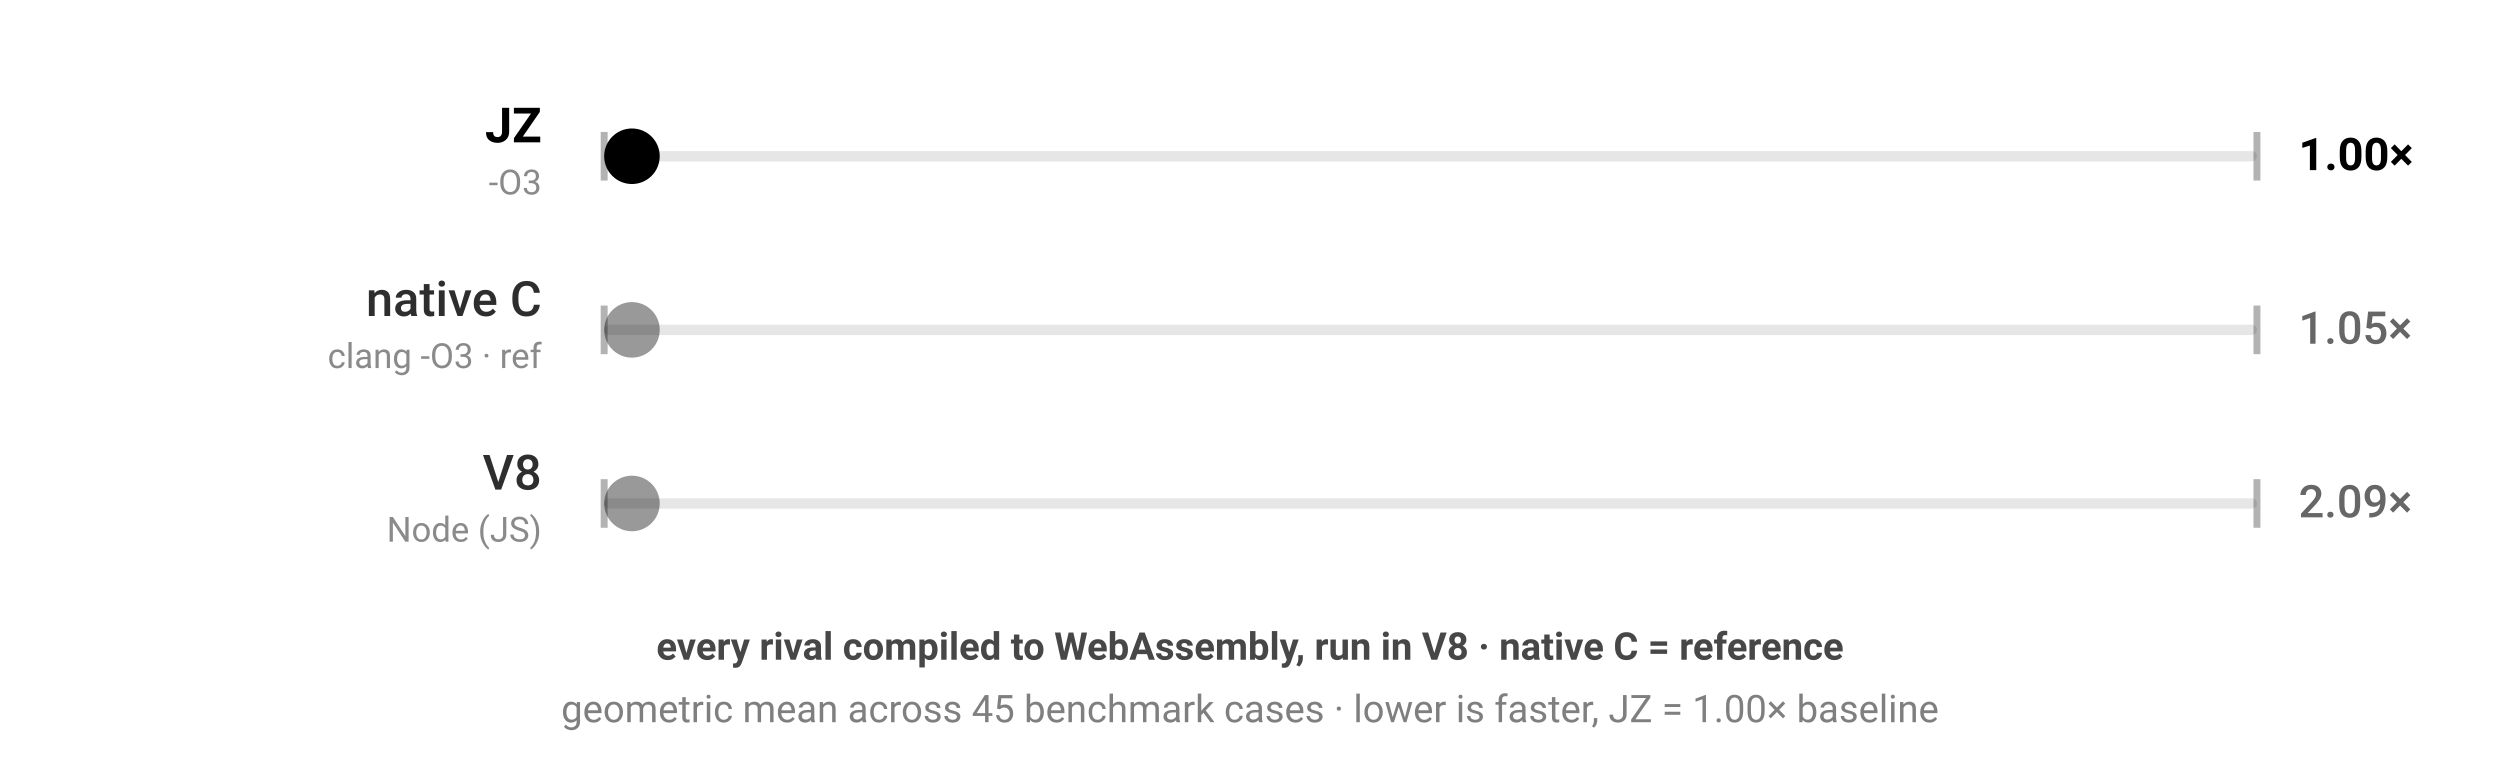
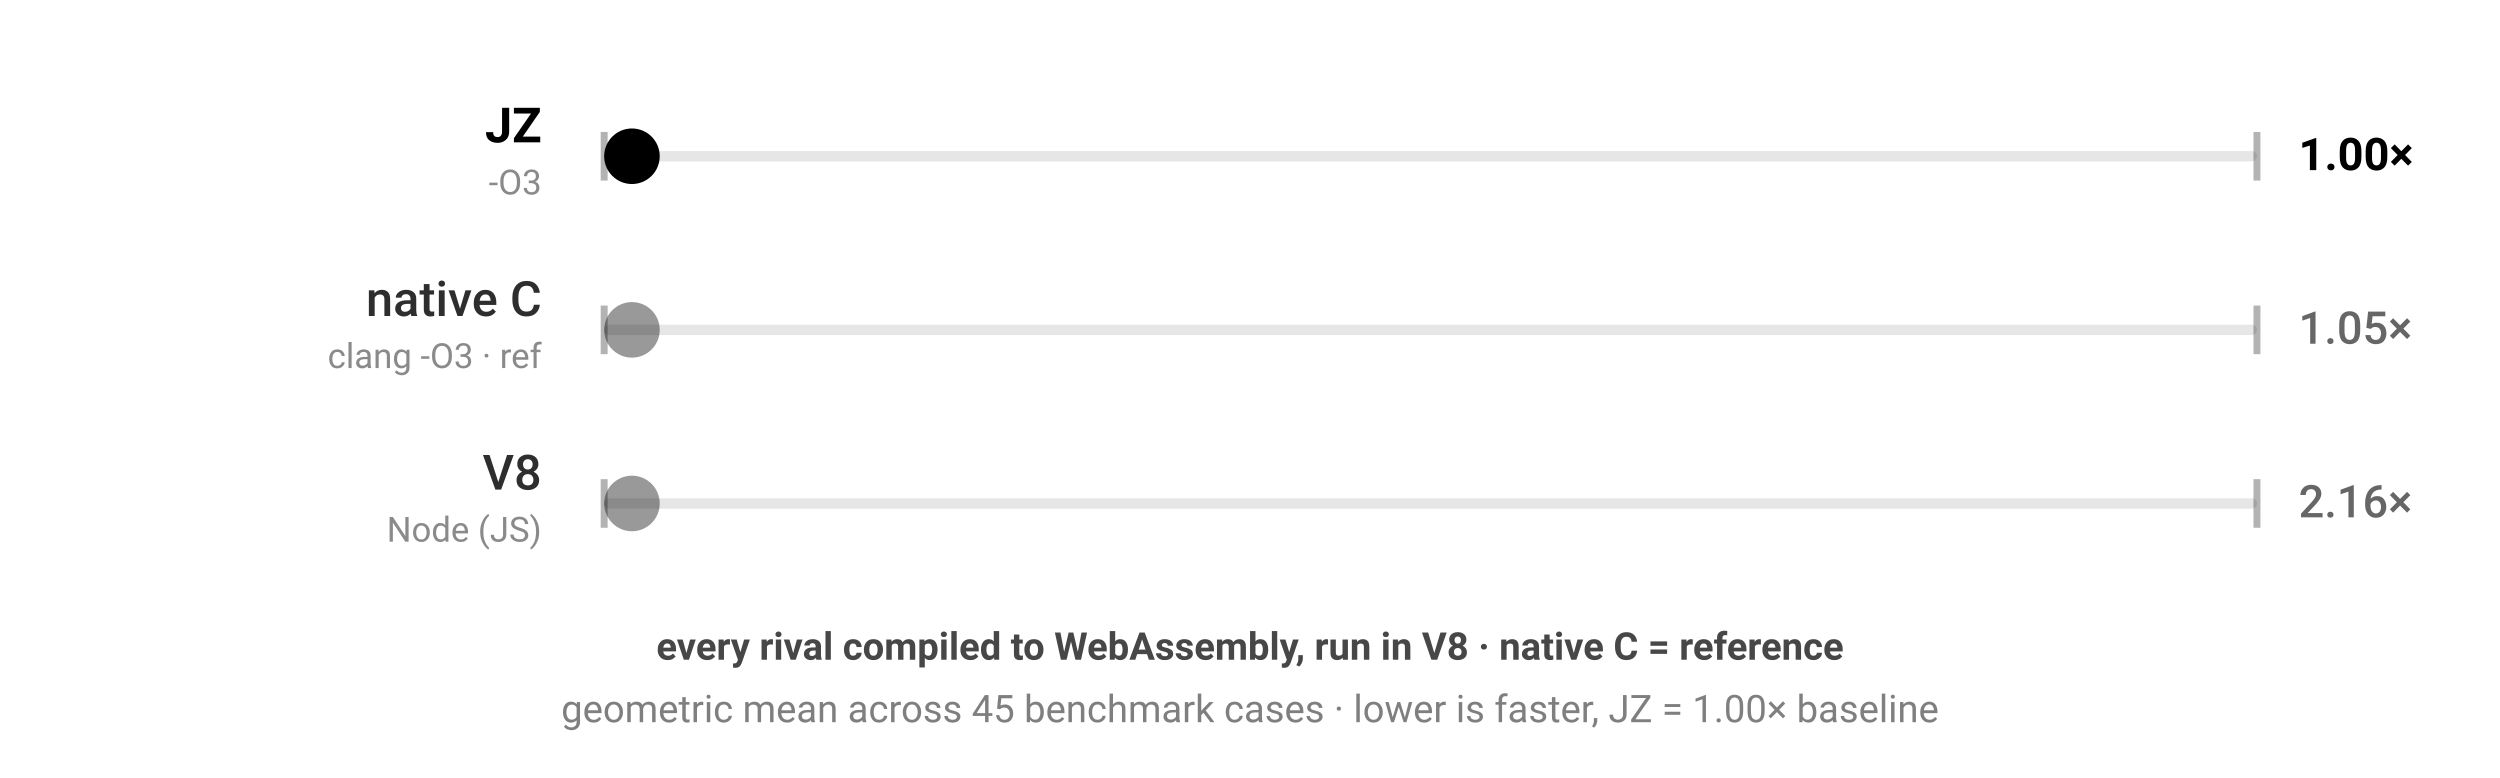
<svg xmlns="http://www.w3.org/2000/svg" viewBox="0 0 720 224" width="720" height="224" style="color-scheme:light dark" role="img" aria-label="JZ benchmark — every rival compiled to WebAssembly, run in V8 · native C = reference; geometric mean across 45 benchmark cases · lower is faster, JZ = 1.00× baseline; each ball's speed is proportional to that engine's geometric-mean runtime across the corpus">
  <g font-family="-apple-system,BlinkMacSystemFont,'Segoe UI',Roboto,sans-serif">
    <rect x="174" y="43.5" width="476" height="3" rx="1.5" fill="currentColor" fill-opacity="0.1" />
    <line x1="174" y1="38" x2="174" y2="52" stroke="currentColor" stroke-opacity="0.3" stroke-width="2" />
    <line x1="650" y1="38" x2="650" y2="52" stroke="currentColor" stroke-opacity="0.3" stroke-width="2" />
    <text x="156" y="41" text-anchor="end" font-size="14" font-weight="700" fill="currentColor" fill-opacity="1">JZ</text>
    <text x="156" y="56" text-anchor="end" font-size="10" fill="currentColor" fill-opacity="0.46">-O3</text>
    <text x="662" y="49" font-size="13" font-weight="700" fill="currentColor" fill-opacity="1">1.00×</text>
    <circle cx="182.0" cy="45" r="8" fill="currentColor" fill-opacity="1">
      <animate attributeName="cx" dur="1.6s" repeatCount="indefinite" calcMode="linear" keyTimes="0;0.5;1" values="182.0;642.0;182.0" begin="-0.00s" />
    </circle>
  </g>
  <g font-family="-apple-system,BlinkMacSystemFont,'Segoe UI',Roboto,sans-serif">
    <rect x="174" y="93.5" width="476" height="3" rx="1.5" fill="currentColor" fill-opacity="0.1" />
    <line x1="174" y1="88" x2="174" y2="102" stroke="currentColor" stroke-opacity="0.3" stroke-width="2" />
    <line x1="650" y1="88" x2="650" y2="102" stroke="currentColor" stroke-opacity="0.3" stroke-width="2" />
    <text x="156" y="91" text-anchor="end" font-size="14" font-weight="500" fill="currentColor" fill-opacity="0.82">native C</text>
    <text x="156" y="106" text-anchor="end" font-size="10" fill="currentColor" fill-opacity="0.46">clang -O3 · ref</text>
    <text x="662" y="99" font-size="13" font-weight="500" fill="currentColor" fill-opacity="0.6">1.05×</text>
    <circle cx="182.0" cy="95" r="8" fill="currentColor" fill-opacity="0.4">
      <animate attributeName="cx" dur="1.68s" repeatCount="indefinite" calcMode="linear" keyTimes="0;0.5;1" values="182.0;642.0;182.0" begin="-0.41s" />
    </circle>
  </g>
  <g font-family="-apple-system,BlinkMacSystemFont,'Segoe UI',Roboto,sans-serif">
    <rect x="174" y="143.5" width="476" height="3" rx="1.5" fill="currentColor" fill-opacity="0.1" />
    <line x1="174" y1="138" x2="174" y2="152" stroke="currentColor" stroke-opacity="0.3" stroke-width="2" />
    <line x1="650" y1="138" x2="650" y2="152" stroke="currentColor" stroke-opacity="0.3" stroke-width="2" />
    <text x="156" y="141" text-anchor="end" font-size="14" font-weight="500" fill="currentColor" fill-opacity="0.82">V8</text>
    <text x="156" y="156" text-anchor="end" font-size="10" fill="currentColor" fill-opacity="0.46">Node (JS)</text>
-     <text x="662" y="149" font-size="13" font-weight="500" fill="currentColor" fill-opacity="0.6">2.09×</text>
+     <text x="662" y="149" font-size="13" font-weight="500" fill="currentColor" fill-opacity="0.6">2.16×</text>
    <circle cx="182.0" cy="145" r="8" fill="currentColor" fill-opacity="0.4">
-       <animate attributeName="cx" dur="3.343s" repeatCount="indefinite" calcMode="linear" keyTimes="0;0.5;1" values="182.0;642.0;182.0" begin="-0.82s" />
+       <animate attributeName="cx" dur="3.449s" repeatCount="indefinite" calcMode="linear" keyTimes="0;0.5;1" values="182.0;642.0;182.0" begin="-0.82s" />
    </circle>
  </g>
  <text x="360" y="190" text-anchor="middle" font-family="-apple-system,BlinkMacSystemFont,'Segoe UI',Roboto,sans-serif" font-size="11" font-weight="600" fill="currentColor" fill-opacity="0.72">every rival compiled to WebAssembly, run in V8 · native C = reference</text>
  <text x="360" y="208" text-anchor="middle" font-family="-apple-system,BlinkMacSystemFont,'Segoe UI',Roboto,sans-serif" font-size="11" fill="currentColor" fill-opacity="0.5">geometric mean across 45 benchmark cases · lower is faster, JZ = 1.00× baseline</text>
</svg>
